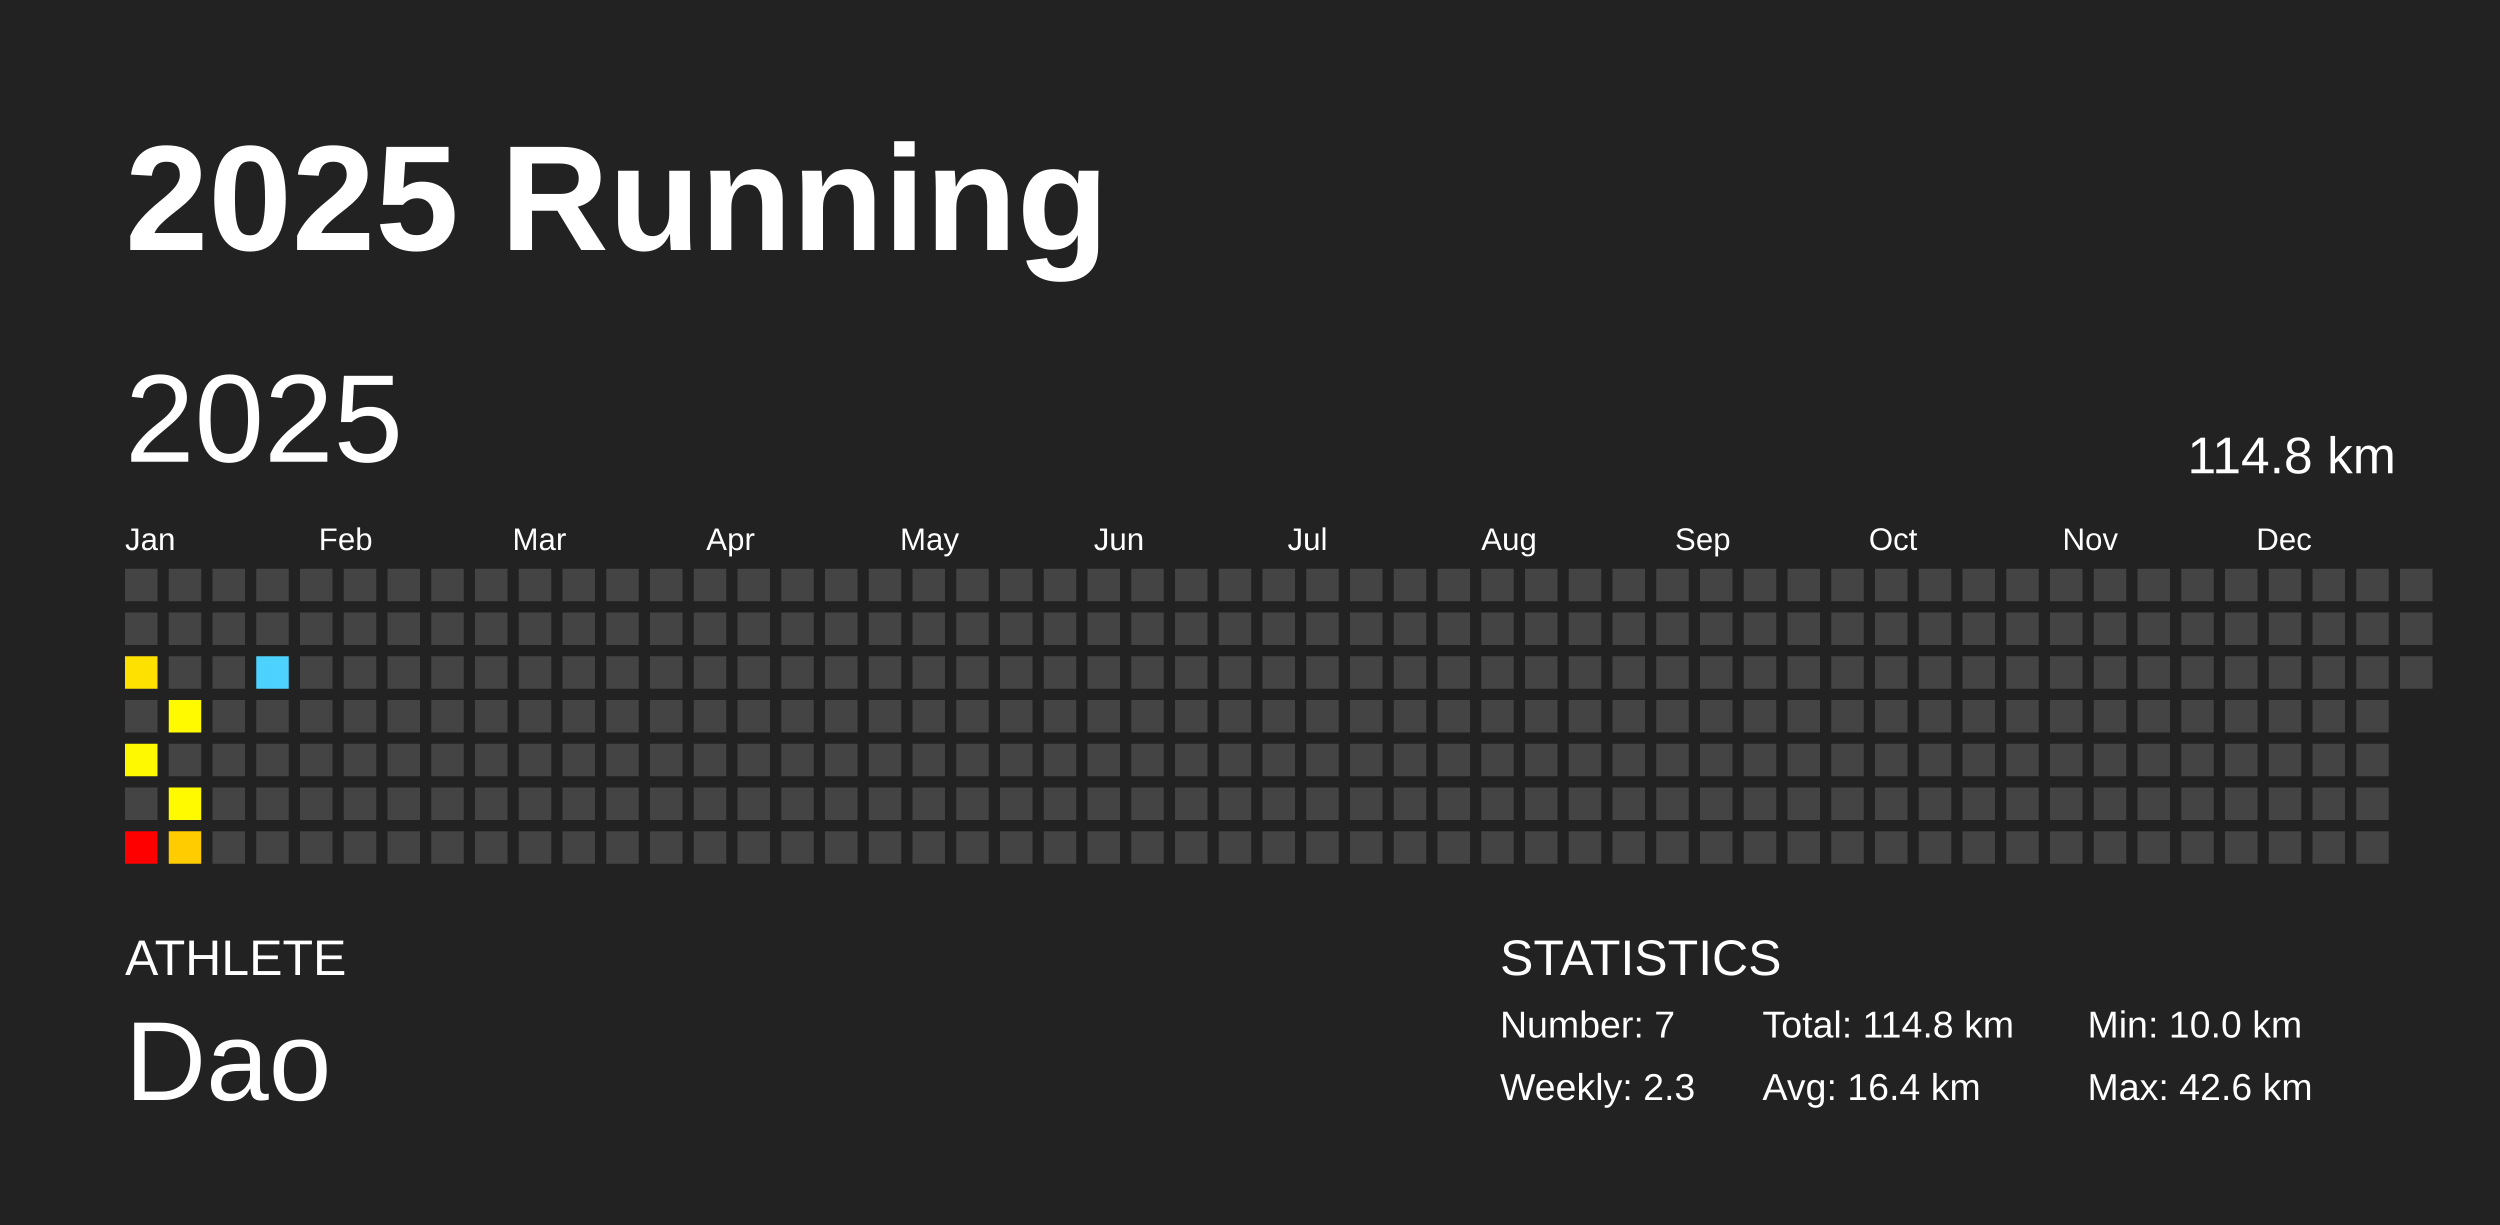
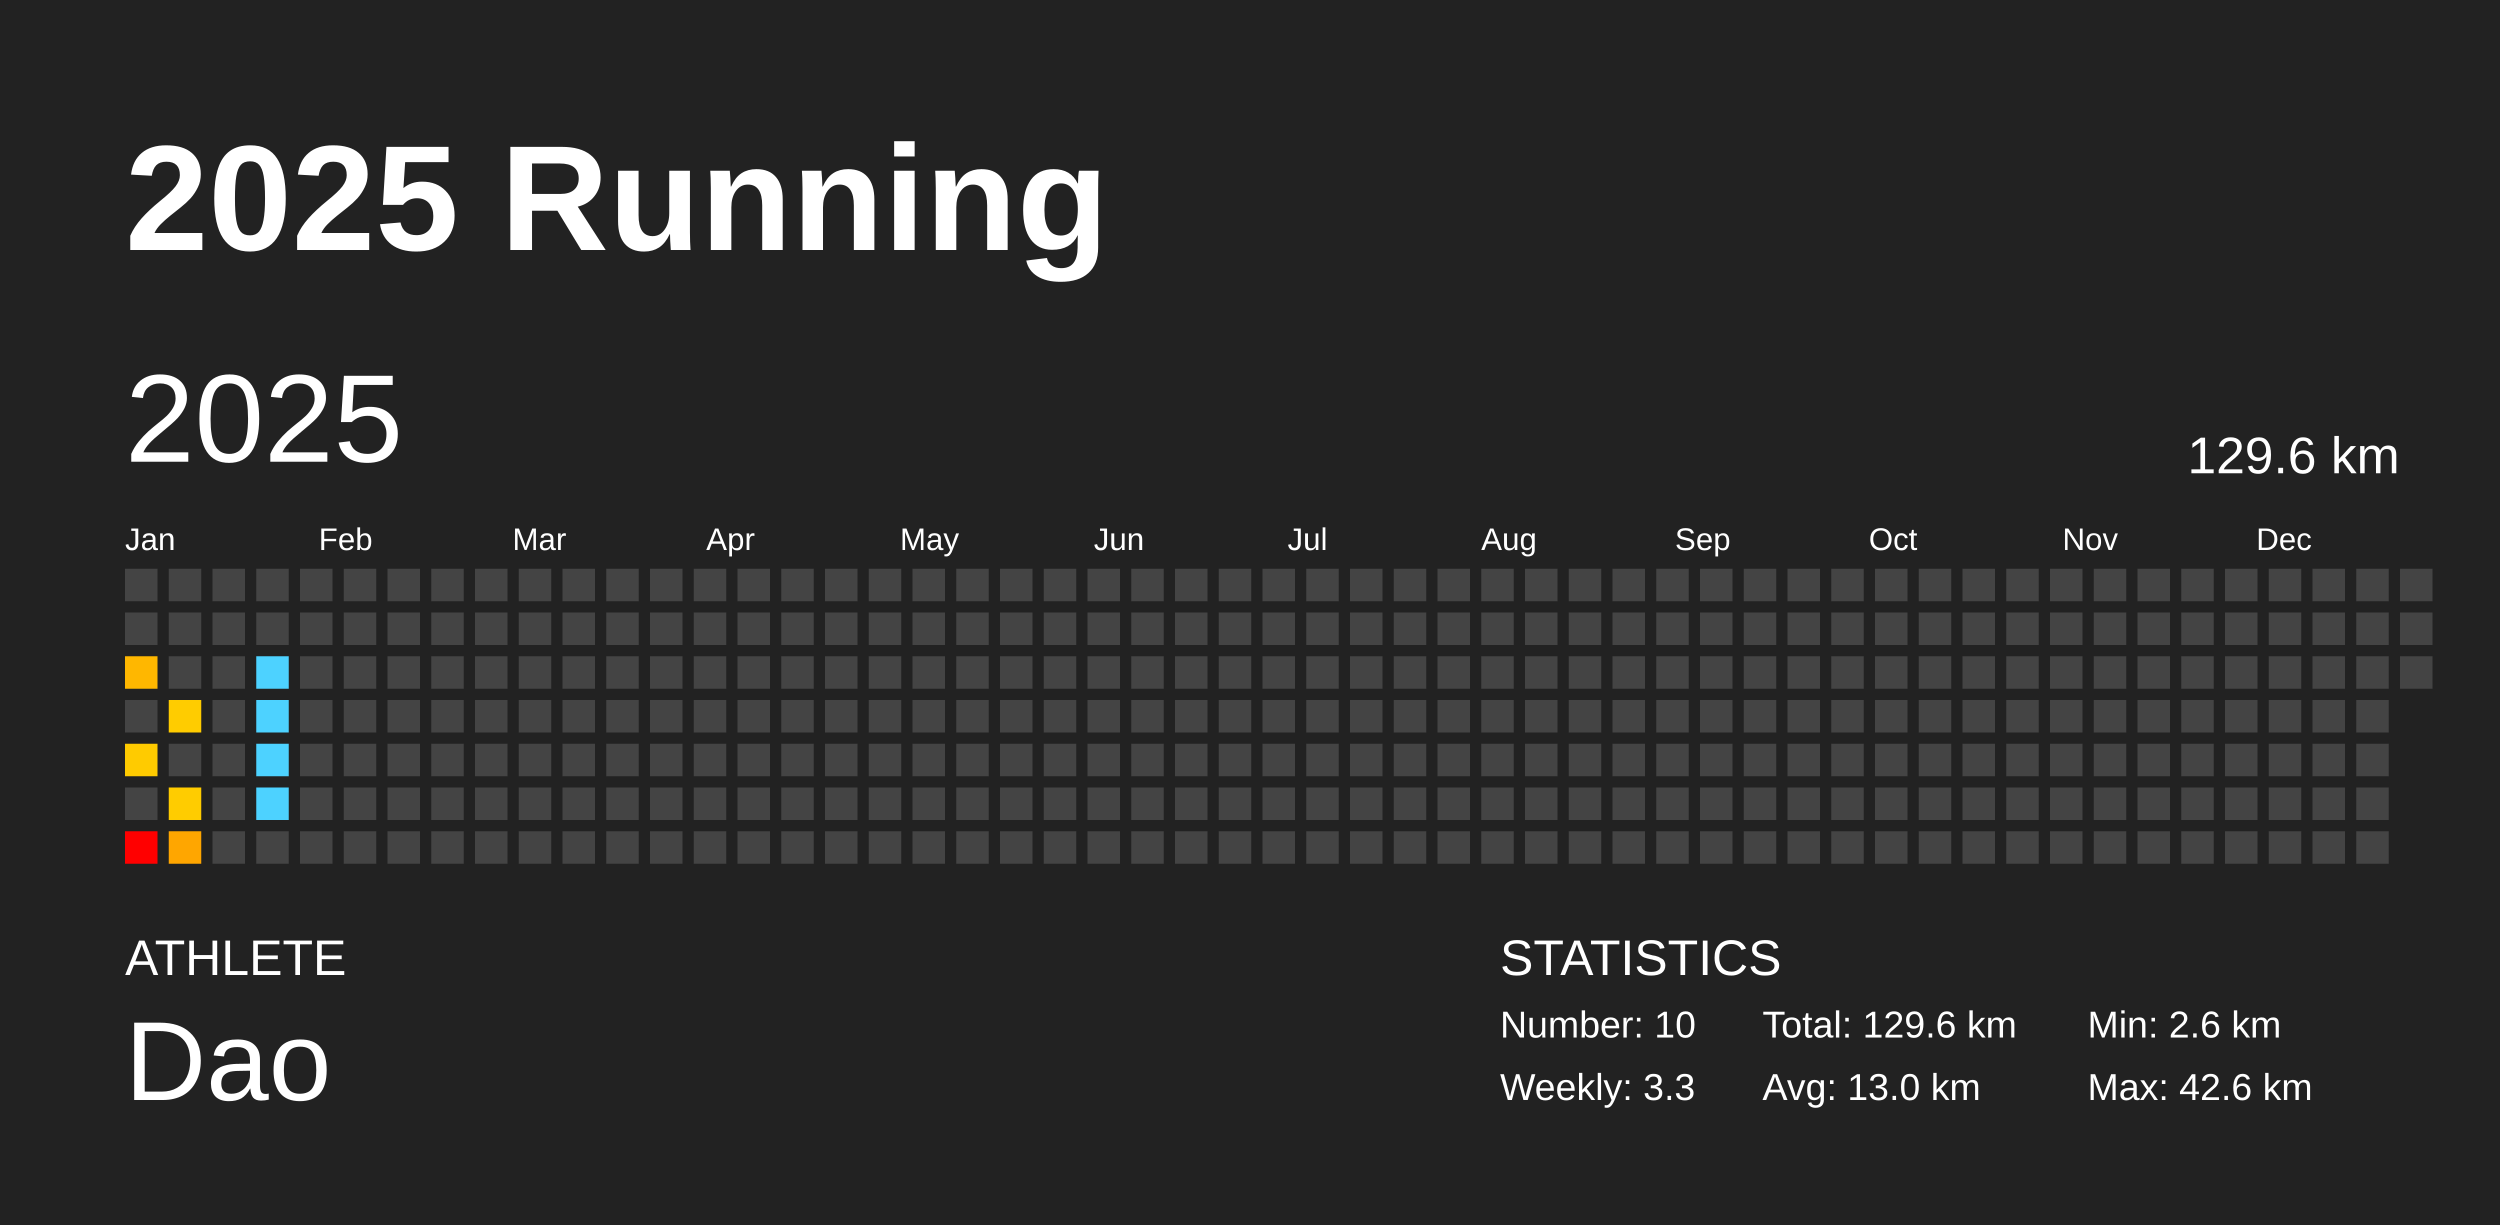
<svg xmlns="http://www.w3.org/2000/svg" baseProfile="full" height="98mm" version="1.1" viewBox="0,0,200,98" width="200mm">
  <defs />
  <rect fill="#222222" height="98" width="200" x="0" y="0" />
  <text fill="#FFFFFF" style="font-size:12px; font-family:Arial; font-weight:bold;" x="10" y="20">2025 Running</text>
  <text fill="#FFFFFF" style="font-size:4px; font-family:Arial" x="10" y="78">ATHLETE</text>
  <text fill="#FFFFFF" style="font-size:9px; font-family:Arial" x="10" y="88">Dao</text>
  <text fill="#FFFFFF" style="font-size:4px; font-family:Arial" x="120" y="78">STATISTICS</text>
-   <text fill="#FFFFFF" style="font-size:3px; font-family:Arial" x="120" y="83">Number: 7</text>
-   <text fill="#FFFFFF" style="font-size:3px; font-family:Arial" x="120" y="88">Weekly: 2.3</text>
-   <text fill="#FFFFFF" style="font-size:3px; font-family:Arial" x="141" y="83">Total: 114.8 km</text>
-   <text fill="#FFFFFF" style="font-size:3px; font-family:Arial" x="141" y="88">Avg: 16.4 km</text>
-   <text fill="#FFFFFF" style="font-size:3px; font-family:Arial" x="167" y="83">Min: 10.0 km</text>
+   <text fill="#FFFFFF" style="font-size:3px; font-family:Arial" x="120" y="83">Number: 10</text>
+   <text fill="#FFFFFF" style="font-size:3px; font-family:Arial" x="120" y="88">Weekly: 3.3</text>
+   <text fill="#FFFFFF" style="font-size:3px; font-family:Arial" x="141" y="83">Total: 129.6 km</text>
+   <text fill="#FFFFFF" style="font-size:3px; font-family:Arial" x="141" y="88">Avg: 13.0 km</text>
+   <text fill="#FFFFFF" style="font-size:3px; font-family:Arial" x="167" y="83">Min: 2.6 km</text>
  <text fill="#FFFFFF" style="font-size:3px; font-family:Arial" x="167" y="88">Max: 42.6 km</text>
  <text dominant-baseline="hanging" fill="#FFFFFF" style="font-size:10.0px; font-family:Arial;" x="10" y="30">2025</text>
-   <text dominant-baseline="hanging" fill="#FFFFFF" style="font-size:4.125px; font-family:Arial;" x="175" y="35">114.8 km</text>
+   <text dominant-baseline="hanging" fill="#FFFFFF" style="font-size:4.125px; font-family:Arial;" x="175" y="35">129.6 km</text>
  <text fill="#FFFFFF" style="font-size:2.5px; font-family:Arial" x="10.0" y="44">Jan</text>
  <text fill="#FFFFFF" style="font-size:2.5px; font-family:Arial" x="25.5" y="44">Feb</text>
  <text fill="#FFFFFF" style="font-size:2.5px; font-family:Arial" x="41.0" y="44">Mar</text>
  <text fill="#FFFFFF" style="font-size:2.5px; font-family:Arial" x="56.5" y="44">Apr</text>
  <text fill="#FFFFFF" style="font-size:2.5px; font-family:Arial" x="72.0" y="44">May</text>
  <text fill="#FFFFFF" style="font-size:2.5px; font-family:Arial" x="87.5" y="44">Jun</text>
  <text fill="#FFFFFF" style="font-size:2.5px; font-family:Arial" x="103.0" y="44">Jul</text>
  <text fill="#FFFFFF" style="font-size:2.5px; font-family:Arial" x="118.5" y="44">Aug</text>
  <text fill="#FFFFFF" style="font-size:2.5px; font-family:Arial" x="134.0" y="44">Sep</text>
  <text fill="#FFFFFF" style="font-size:2.5px; font-family:Arial" x="149.5" y="44">Oct</text>
  <text fill="#FFFFFF" style="font-size:2.5px; font-family:Arial" x="165.0" y="44">Nov</text>
  <text fill="#FFFFFF" style="font-size:2.5px; font-family:Arial" x="180.5" y="44">Dec</text>
  <rect fill="#444444" height="2.6" width="2.6" x="10.0" y="45.5" />
  <rect fill="#444444" height="2.6" width="2.6" x="10.0" y="49.0" />
-   <rect fill="#ffe100" height="2.6" width="2.6" x="10.0" y="52.5" />
+   <rect fill="#ffb700" height="2.6" width="2.6" x="10.0" y="52.5" />
  <rect fill="#444444" height="2.6" width="2.6" x="10.0" y="56.0" />
-   <rect fill="#fff900" height="2.6" width="2.6" x="10.0" y="59.5" />
+   <rect fill="#ffcb00" height="2.6" width="2.6" x="10.0" y="59.5" />
  <rect fill="#444444" height="2.6" width="2.6" x="10.0" y="63.0" />
  <rect fill="red" height="2.6" width="2.6" x="10.0" y="66.5" />
  <rect fill="#444444" height="2.6" width="2.6" x="13.5" y="45.5" />
  <rect fill="#444444" height="2.6" width="2.6" x="13.5" y="49.0" />
  <rect fill="#444444" height="2.6" width="2.6" x="13.5" y="52.5" />
-   <rect fill="#fffa00" height="2.6" width="2.6" x="13.5" y="56.0" />
+   <rect fill="#ffcc00" height="2.6" width="2.6" x="13.5" y="56.0" />
  <rect fill="#444444" height="2.6" width="2.6" x="13.5" y="59.5" />
-   <rect fill="#fffa00" height="2.6" width="2.6" x="13.5" y="63.0" />
-   <rect fill="#ffcc00" height="2.6" width="2.6" x="13.5" y="66.5" />
+   <rect fill="#ffcc00" height="2.6" width="2.6" x="13.5" y="63.0" />
+   <rect fill="#ffa600" height="2.6" width="2.6" x="13.5" y="66.5" />
  <rect fill="#444444" height="2.6" width="2.6" x="17.0" y="45.5" />
  <rect fill="#444444" height="2.6" width="2.6" x="17.0" y="49.0" />
  <rect fill="#444444" height="2.6" width="2.6" x="17.0" y="52.5" />
  <rect fill="#444444" height="2.6" width="2.6" x="17.0" y="56.0" />
  <rect fill="#444444" height="2.6" width="2.6" x="17.0" y="59.5" />
  <rect fill="#444444" height="2.6" width="2.6" x="17.0" y="63.0" />
  <rect fill="#444444" height="2.6" width="2.6" x="17.0" y="66.5" />
  <rect fill="#444444" height="2.6" width="2.6" x="20.5" y="45.5" />
  <rect fill="#444444" height="2.6" width="2.6" x="20.5" y="49.0" />
  <rect fill="#4dd2ff" height="2.6" width="2.6" x="20.5" y="52.5" />
-   <rect fill="#444444" height="2.6" width="2.6" x="20.5" y="56.0" />
-   <rect fill="#444444" height="2.6" width="2.6" x="20.5" y="59.5" />
-   <rect fill="#444444" height="2.6" width="2.6" x="20.5" y="63.0" />
+   <rect fill="#4dd2ff" height="2.6" width="2.6" x="20.5" y="56.0" />
+   <rect fill="#4dd2ff" height="2.6" width="2.6" x="20.5" y="59.5" />
+   <rect fill="#4dd2ff" height="2.6" width="2.6" x="20.5" y="63.0" />
  <rect fill="#444444" height="2.6" width="2.6" x="20.5" y="66.5" />
  <rect fill="#444444" height="2.6" width="2.6" x="24.0" y="45.5" />
  <rect fill="#444444" height="2.6" width="2.6" x="24.0" y="49.0" />
  <rect fill="#444444" height="2.6" width="2.6" x="24.0" y="52.5" />
  <rect fill="#444444" height="2.6" width="2.6" x="24.0" y="56.0" />
  <rect fill="#444444" height="2.6" width="2.6" x="24.0" y="59.5" />
  <rect fill="#444444" height="2.6" width="2.6" x="24.0" y="63.0" />
  <rect fill="#444444" height="2.6" width="2.6" x="24.0" y="66.5" />
  <rect fill="#444444" height="2.6" width="2.6" x="27.5" y="45.5" />
  <rect fill="#444444" height="2.6" width="2.6" x="27.5" y="49.0" />
  <rect fill="#444444" height="2.6" width="2.6" x="27.5" y="52.5" />
  <rect fill="#444444" height="2.6" width="2.6" x="27.5" y="56.0" />
  <rect fill="#444444" height="2.6" width="2.6" x="27.5" y="59.5" />
  <rect fill="#444444" height="2.6" width="2.6" x="27.5" y="63.0" />
  <rect fill="#444444" height="2.6" width="2.6" x="27.5" y="66.5" />
  <rect fill="#444444" height="2.6" width="2.6" x="31.0" y="45.5" />
  <rect fill="#444444" height="2.6" width="2.6" x="31.0" y="49.0" />
  <rect fill="#444444" height="2.6" width="2.6" x="31.0" y="52.5" />
  <rect fill="#444444" height="2.6" width="2.6" x="31.0" y="56.0" />
  <rect fill="#444444" height="2.6" width="2.6" x="31.0" y="59.5" />
  <rect fill="#444444" height="2.6" width="2.6" x="31.0" y="63.0" />
  <rect fill="#444444" height="2.6" width="2.6" x="31.0" y="66.5" />
  <rect fill="#444444" height="2.6" width="2.6" x="34.5" y="45.5" />
  <rect fill="#444444" height="2.6" width="2.6" x="34.5" y="49.0" />
  <rect fill="#444444" height="2.6" width="2.6" x="34.5" y="52.5" />
  <rect fill="#444444" height="2.6" width="2.6" x="34.5" y="56.0" />
  <rect fill="#444444" height="2.6" width="2.6" x="34.5" y="59.5" />
  <rect fill="#444444" height="2.6" width="2.6" x="34.5" y="63.0" />
  <rect fill="#444444" height="2.6" width="2.6" x="34.5" y="66.5" />
  <rect fill="#444444" height="2.6" width="2.6" x="38.0" y="45.5" />
  <rect fill="#444444" height="2.6" width="2.6" x="38.0" y="49.0" />
  <rect fill="#444444" height="2.6" width="2.6" x="38.0" y="52.5" />
  <rect fill="#444444" height="2.6" width="2.6" x="38.0" y="56.0" />
  <rect fill="#444444" height="2.6" width="2.6" x="38.0" y="59.5" />
  <rect fill="#444444" height="2.6" width="2.6" x="38.0" y="63.0" />
  <rect fill="#444444" height="2.6" width="2.6" x="38.0" y="66.5" />
  <rect fill="#444444" height="2.6" width="2.6" x="41.5" y="45.5" />
  <rect fill="#444444" height="2.6" width="2.6" x="41.5" y="49.0" />
  <rect fill="#444444" height="2.6" width="2.6" x="41.5" y="52.5" />
  <rect fill="#444444" height="2.6" width="2.6" x="41.5" y="56.0" />
  <rect fill="#444444" height="2.6" width="2.6" x="41.5" y="59.5" />
  <rect fill="#444444" height="2.6" width="2.6" x="41.5" y="63.0" />
  <rect fill="#444444" height="2.6" width="2.6" x="41.5" y="66.5" />
  <rect fill="#444444" height="2.6" width="2.6" x="45.0" y="45.5" />
  <rect fill="#444444" height="2.6" width="2.6" x="45.0" y="49.0" />
  <rect fill="#444444" height="2.6" width="2.6" x="45.0" y="52.5" />
  <rect fill="#444444" height="2.6" width="2.6" x="45.0" y="56.0" />
  <rect fill="#444444" height="2.6" width="2.6" x="45.0" y="59.5" />
  <rect fill="#444444" height="2.6" width="2.6" x="45.0" y="63.0" />
  <rect fill="#444444" height="2.6" width="2.6" x="45.0" y="66.5" />
  <rect fill="#444444" height="2.6" width="2.6" x="48.5" y="45.5" />
  <rect fill="#444444" height="2.6" width="2.6" x="48.5" y="49.0" />
  <rect fill="#444444" height="2.6" width="2.6" x="48.5" y="52.5" />
  <rect fill="#444444" height="2.6" width="2.6" x="48.5" y="56.0" />
  <rect fill="#444444" height="2.6" width="2.6" x="48.5" y="59.5" />
  <rect fill="#444444" height="2.6" width="2.6" x="48.5" y="63.0" />
  <rect fill="#444444" height="2.6" width="2.6" x="48.5" y="66.5" />
  <rect fill="#444444" height="2.6" width="2.6" x="52.0" y="45.5" />
  <rect fill="#444444" height="2.6" width="2.6" x="52.0" y="49.0" />
  <rect fill="#444444" height="2.6" width="2.6" x="52.0" y="52.5" />
  <rect fill="#444444" height="2.6" width="2.6" x="52.0" y="56.0" />
  <rect fill="#444444" height="2.6" width="2.6" x="52.0" y="59.5" />
  <rect fill="#444444" height="2.6" width="2.6" x="52.0" y="63.0" />
  <rect fill="#444444" height="2.6" width="2.6" x="52.0" y="66.5" />
  <rect fill="#444444" height="2.6" width="2.6" x="55.5" y="45.5" />
  <rect fill="#444444" height="2.6" width="2.6" x="55.5" y="49.0" />
  <rect fill="#444444" height="2.6" width="2.6" x="55.5" y="52.5" />
  <rect fill="#444444" height="2.6" width="2.6" x="55.5" y="56.0" />
  <rect fill="#444444" height="2.6" width="2.6" x="55.5" y="59.5" />
  <rect fill="#444444" height="2.6" width="2.6" x="55.5" y="63.0" />
  <rect fill="#444444" height="2.6" width="2.6" x="55.5" y="66.5" />
  <rect fill="#444444" height="2.6" width="2.6" x="59.0" y="45.5" />
  <rect fill="#444444" height="2.6" width="2.6" x="59.0" y="49.0" />
  <rect fill="#444444" height="2.6" width="2.6" x="59.0" y="52.5" />
  <rect fill="#444444" height="2.6" width="2.6" x="59.0" y="56.0" />
  <rect fill="#444444" height="2.6" width="2.6" x="59.0" y="59.5" />
  <rect fill="#444444" height="2.6" width="2.6" x="59.0" y="63.0" />
  <rect fill="#444444" height="2.6" width="2.6" x="59.0" y="66.5" />
  <rect fill="#444444" height="2.6" width="2.6" x="62.5" y="45.5" />
  <rect fill="#444444" height="2.6" width="2.6" x="62.5" y="49.0" />
  <rect fill="#444444" height="2.6" width="2.6" x="62.5" y="52.5" />
  <rect fill="#444444" height="2.6" width="2.6" x="62.5" y="56.0" />
  <rect fill="#444444" height="2.6" width="2.6" x="62.5" y="59.5" />
  <rect fill="#444444" height="2.6" width="2.6" x="62.5" y="63.0" />
  <rect fill="#444444" height="2.6" width="2.6" x="62.5" y="66.5" />
  <rect fill="#444444" height="2.6" width="2.6" x="66.0" y="45.5" />
  <rect fill="#444444" height="2.6" width="2.6" x="66.0" y="49.0" />
  <rect fill="#444444" height="2.6" width="2.6" x="66.0" y="52.5" />
  <rect fill="#444444" height="2.6" width="2.6" x="66.0" y="56.0" />
  <rect fill="#444444" height="2.6" width="2.6" x="66.0" y="59.5" />
  <rect fill="#444444" height="2.6" width="2.6" x="66.0" y="63.0" />
  <rect fill="#444444" height="2.6" width="2.6" x="66.0" y="66.5" />
  <rect fill="#444444" height="2.6" width="2.6" x="69.5" y="45.5" />
  <rect fill="#444444" height="2.6" width="2.6" x="69.5" y="49.0" />
  <rect fill="#444444" height="2.6" width="2.6" x="69.5" y="52.5" />
  <rect fill="#444444" height="2.6" width="2.6" x="69.5" y="56.0" />
  <rect fill="#444444" height="2.6" width="2.6" x="69.5" y="59.5" />
  <rect fill="#444444" height="2.6" width="2.6" x="69.5" y="63.0" />
  <rect fill="#444444" height="2.6" width="2.6" x="69.5" y="66.5" />
  <rect fill="#444444" height="2.6" width="2.6" x="73.0" y="45.5" />
  <rect fill="#444444" height="2.6" width="2.6" x="73.0" y="49.0" />
  <rect fill="#444444" height="2.6" width="2.6" x="73.0" y="52.5" />
  <rect fill="#444444" height="2.6" width="2.6" x="73.0" y="56.0" />
  <rect fill="#444444" height="2.6" width="2.6" x="73.0" y="59.5" />
  <rect fill="#444444" height="2.6" width="2.6" x="73.0" y="63.0" />
  <rect fill="#444444" height="2.6" width="2.6" x="73.0" y="66.5" />
  <rect fill="#444444" height="2.6" width="2.6" x="76.5" y="45.5" />
  <rect fill="#444444" height="2.6" width="2.6" x="76.5" y="49.0" />
  <rect fill="#444444" height="2.6" width="2.6" x="76.5" y="52.5" />
  <rect fill="#444444" height="2.6" width="2.6" x="76.5" y="56.0" />
  <rect fill="#444444" height="2.6" width="2.6" x="76.5" y="59.5" />
  <rect fill="#444444" height="2.6" width="2.6" x="76.5" y="63.0" />
  <rect fill="#444444" height="2.6" width="2.6" x="76.5" y="66.5" />
  <rect fill="#444444" height="2.6" width="2.6" x="80.0" y="45.5" />
  <rect fill="#444444" height="2.6" width="2.6" x="80.0" y="49.0" />
  <rect fill="#444444" height="2.6" width="2.6" x="80.0" y="52.5" />
  <rect fill="#444444" height="2.6" width="2.6" x="80.0" y="56.0" />
  <rect fill="#444444" height="2.6" width="2.6" x="80.0" y="59.5" />
  <rect fill="#444444" height="2.6" width="2.6" x="80.0" y="63.0" />
  <rect fill="#444444" height="2.6" width="2.6" x="80.0" y="66.5" />
  <rect fill="#444444" height="2.6" width="2.6" x="83.5" y="45.5" />
  <rect fill="#444444" height="2.6" width="2.6" x="83.5" y="49.0" />
  <rect fill="#444444" height="2.6" width="2.6" x="83.5" y="52.5" />
  <rect fill="#444444" height="2.6" width="2.6" x="83.5" y="56.0" />
  <rect fill="#444444" height="2.6" width="2.6" x="83.5" y="59.5" />
  <rect fill="#444444" height="2.6" width="2.6" x="83.5" y="63.0" />
  <rect fill="#444444" height="2.6" width="2.6" x="83.5" y="66.5" />
  <rect fill="#444444" height="2.6" width="2.6" x="87.0" y="45.5" />
  <rect fill="#444444" height="2.6" width="2.6" x="87.0" y="49.0" />
  <rect fill="#444444" height="2.6" width="2.6" x="87.0" y="52.5" />
  <rect fill="#444444" height="2.6" width="2.6" x="87.0" y="56.0" />
  <rect fill="#444444" height="2.6" width="2.6" x="87.0" y="59.5" />
  <rect fill="#444444" height="2.6" width="2.6" x="87.0" y="63.0" />
  <rect fill="#444444" height="2.6" width="2.6" x="87.0" y="66.5" />
  <rect fill="#444444" height="2.6" width="2.6" x="90.5" y="45.5" />
  <rect fill="#444444" height="2.6" width="2.6" x="90.5" y="49.0" />
  <rect fill="#444444" height="2.6" width="2.6" x="90.5" y="52.5" />
  <rect fill="#444444" height="2.6" width="2.6" x="90.5" y="56.0" />
  <rect fill="#444444" height="2.6" width="2.6" x="90.5" y="59.5" />
  <rect fill="#444444" height="2.6" width="2.6" x="90.5" y="63.0" />
  <rect fill="#444444" height="2.6" width="2.6" x="90.5" y="66.5" />
  <rect fill="#444444" height="2.6" width="2.6" x="94.0" y="45.5" />
  <rect fill="#444444" height="2.6" width="2.6" x="94.0" y="49.0" />
  <rect fill="#444444" height="2.6" width="2.6" x="94.0" y="52.5" />
  <rect fill="#444444" height="2.6" width="2.6" x="94.0" y="56.0" />
  <rect fill="#444444" height="2.6" width="2.6" x="94.0" y="59.5" />
  <rect fill="#444444" height="2.6" width="2.6" x="94.0" y="63.0" />
  <rect fill="#444444" height="2.6" width="2.6" x="94.0" y="66.5" />
  <rect fill="#444444" height="2.6" width="2.6" x="97.5" y="45.5" />
  <rect fill="#444444" height="2.6" width="2.6" x="97.5" y="49.0" />
  <rect fill="#444444" height="2.6" width="2.6" x="97.5" y="52.5" />
  <rect fill="#444444" height="2.6" width="2.6" x="97.5" y="56.0" />
  <rect fill="#444444" height="2.6" width="2.6" x="97.5" y="59.5" />
  <rect fill="#444444" height="2.6" width="2.6" x="97.5" y="63.0" />
  <rect fill="#444444" height="2.6" width="2.6" x="97.5" y="66.5" />
  <rect fill="#444444" height="2.6" width="2.6" x="101.0" y="45.5" />
  <rect fill="#444444" height="2.6" width="2.6" x="101.0" y="49.0" />
  <rect fill="#444444" height="2.6" width="2.6" x="101.0" y="52.5" />
  <rect fill="#444444" height="2.6" width="2.6" x="101.0" y="56.0" />
  <rect fill="#444444" height="2.6" width="2.6" x="101.0" y="59.5" />
  <rect fill="#444444" height="2.6" width="2.6" x="101.0" y="63.0" />
  <rect fill="#444444" height="2.6" width="2.6" x="101.0" y="66.5" />
  <rect fill="#444444" height="2.6" width="2.6" x="104.5" y="45.5" />
  <rect fill="#444444" height="2.6" width="2.6" x="104.5" y="49.0" />
  <rect fill="#444444" height="2.6" width="2.6" x="104.5" y="52.5" />
  <rect fill="#444444" height="2.6" width="2.6" x="104.5" y="56.0" />
  <rect fill="#444444" height="2.6" width="2.6" x="104.5" y="59.5" />
  <rect fill="#444444" height="2.6" width="2.6" x="104.5" y="63.0" />
  <rect fill="#444444" height="2.6" width="2.6" x="104.5" y="66.5" />
  <rect fill="#444444" height="2.6" width="2.6" x="108.0" y="45.5" />
  <rect fill="#444444" height="2.6" width="2.6" x="108.0" y="49.0" />
  <rect fill="#444444" height="2.6" width="2.6" x="108.0" y="52.5" />
  <rect fill="#444444" height="2.6" width="2.6" x="108.0" y="56.0" />
  <rect fill="#444444" height="2.6" width="2.6" x="108.0" y="59.5" />
  <rect fill="#444444" height="2.6" width="2.6" x="108.0" y="63.0" />
  <rect fill="#444444" height="2.6" width="2.6" x="108.0" y="66.5" />
  <rect fill="#444444" height="2.6" width="2.6" x="111.5" y="45.5" />
  <rect fill="#444444" height="2.6" width="2.6" x="111.5" y="49.0" />
  <rect fill="#444444" height="2.6" width="2.6" x="111.5" y="52.5" />
  <rect fill="#444444" height="2.6" width="2.6" x="111.5" y="56.0" />
  <rect fill="#444444" height="2.6" width="2.6" x="111.5" y="59.5" />
  <rect fill="#444444" height="2.6" width="2.6" x="111.5" y="63.0" />
  <rect fill="#444444" height="2.6" width="2.6" x="111.5" y="66.5" />
  <rect fill="#444444" height="2.6" width="2.6" x="115.0" y="45.5" />
  <rect fill="#444444" height="2.6" width="2.6" x="115.0" y="49.0" />
  <rect fill="#444444" height="2.6" width="2.6" x="115.0" y="52.5" />
  <rect fill="#444444" height="2.6" width="2.6" x="115.0" y="56.0" />
  <rect fill="#444444" height="2.6" width="2.6" x="115.0" y="59.5" />
  <rect fill="#444444" height="2.6" width="2.6" x="115.0" y="63.0" />
  <rect fill="#444444" height="2.6" width="2.6" x="115.0" y="66.5" />
  <rect fill="#444444" height="2.6" width="2.6" x="118.5" y="45.5" />
  <rect fill="#444444" height="2.6" width="2.6" x="118.5" y="49.0" />
  <rect fill="#444444" height="2.6" width="2.6" x="118.5" y="52.5" />
  <rect fill="#444444" height="2.6" width="2.6" x="118.5" y="56.0" />
  <rect fill="#444444" height="2.6" width="2.6" x="118.5" y="59.5" />
  <rect fill="#444444" height="2.6" width="2.6" x="118.5" y="63.0" />
  <rect fill="#444444" height="2.6" width="2.6" x="118.5" y="66.5" />
  <rect fill="#444444" height="2.6" width="2.6" x="122.0" y="45.5" />
  <rect fill="#444444" height="2.6" width="2.6" x="122.0" y="49.0" />
  <rect fill="#444444" height="2.6" width="2.6" x="122.0" y="52.5" />
  <rect fill="#444444" height="2.6" width="2.6" x="122.0" y="56.0" />
  <rect fill="#444444" height="2.6" width="2.6" x="122.0" y="59.5" />
  <rect fill="#444444" height="2.6" width="2.6" x="122.0" y="63.0" />
  <rect fill="#444444" height="2.6" width="2.6" x="122.0" y="66.5" />
  <rect fill="#444444" height="2.6" width="2.6" x="125.5" y="45.5" />
  <rect fill="#444444" height="2.6" width="2.6" x="125.5" y="49.0" />
  <rect fill="#444444" height="2.6" width="2.6" x="125.5" y="52.5" />
  <rect fill="#444444" height="2.6" width="2.6" x="125.5" y="56.0" />
  <rect fill="#444444" height="2.6" width="2.6" x="125.5" y="59.5" />
  <rect fill="#444444" height="2.6" width="2.6" x="125.5" y="63.0" />
  <rect fill="#444444" height="2.6" width="2.6" x="125.5" y="66.5" />
  <rect fill="#444444" height="2.6" width="2.6" x="129.0" y="45.5" />
  <rect fill="#444444" height="2.6" width="2.6" x="129.0" y="49.0" />
  <rect fill="#444444" height="2.6" width="2.6" x="129.0" y="52.5" />
  <rect fill="#444444" height="2.6" width="2.6" x="129.0" y="56.0" />
  <rect fill="#444444" height="2.6" width="2.6" x="129.0" y="59.5" />
  <rect fill="#444444" height="2.6" width="2.6" x="129.0" y="63.0" />
  <rect fill="#444444" height="2.6" width="2.6" x="129.0" y="66.5" />
  <rect fill="#444444" height="2.6" width="2.6" x="132.5" y="45.5" />
  <rect fill="#444444" height="2.6" width="2.6" x="132.5" y="49.0" />
  <rect fill="#444444" height="2.6" width="2.6" x="132.5" y="52.5" />
  <rect fill="#444444" height="2.6" width="2.6" x="132.5" y="56.0" />
  <rect fill="#444444" height="2.6" width="2.6" x="132.5" y="59.5" />
  <rect fill="#444444" height="2.6" width="2.6" x="132.5" y="63.0" />
  <rect fill="#444444" height="2.6" width="2.6" x="132.5" y="66.5" />
  <rect fill="#444444" height="2.6" width="2.6" x="136.0" y="45.5" />
  <rect fill="#444444" height="2.6" width="2.6" x="136.0" y="49.0" />
  <rect fill="#444444" height="2.6" width="2.6" x="136.0" y="52.5" />
  <rect fill="#444444" height="2.6" width="2.6" x="136.0" y="56.0" />
  <rect fill="#444444" height="2.6" width="2.6" x="136.0" y="59.5" />
  <rect fill="#444444" height="2.6" width="2.6" x="136.0" y="63.0" />
  <rect fill="#444444" height="2.6" width="2.6" x="136.0" y="66.5" />
  <rect fill="#444444" height="2.6" width="2.6" x="139.5" y="45.5" />
  <rect fill="#444444" height="2.6" width="2.6" x="139.5" y="49.0" />
  <rect fill="#444444" height="2.6" width="2.6" x="139.5" y="52.5" />
  <rect fill="#444444" height="2.6" width="2.6" x="139.5" y="56.0" />
  <rect fill="#444444" height="2.6" width="2.6" x="139.5" y="59.5" />
  <rect fill="#444444" height="2.6" width="2.6" x="139.5" y="63.0" />
  <rect fill="#444444" height="2.6" width="2.6" x="139.5" y="66.5" />
  <rect fill="#444444" height="2.6" width="2.6" x="143.0" y="45.5" />
  <rect fill="#444444" height="2.6" width="2.6" x="143.0" y="49.0" />
  <rect fill="#444444" height="2.6" width="2.6" x="143.0" y="52.5" />
  <rect fill="#444444" height="2.6" width="2.6" x="143.0" y="56.0" />
  <rect fill="#444444" height="2.6" width="2.6" x="143.0" y="59.5" />
  <rect fill="#444444" height="2.6" width="2.6" x="143.0" y="63.0" />
  <rect fill="#444444" height="2.6" width="2.6" x="143.0" y="66.5" />
  <rect fill="#444444" height="2.6" width="2.6" x="146.5" y="45.5" />
  <rect fill="#444444" height="2.6" width="2.6" x="146.5" y="49.0" />
  <rect fill="#444444" height="2.6" width="2.6" x="146.5" y="52.5" />
  <rect fill="#444444" height="2.6" width="2.6" x="146.5" y="56.0" />
  <rect fill="#444444" height="2.6" width="2.6" x="146.5" y="59.5" />
  <rect fill="#444444" height="2.6" width="2.6" x="146.5" y="63.0" />
  <rect fill="#444444" height="2.6" width="2.6" x="146.5" y="66.5" />
  <rect fill="#444444" height="2.6" width="2.6" x="150.0" y="45.5" />
  <rect fill="#444444" height="2.6" width="2.6" x="150.0" y="49.0" />
  <rect fill="#444444" height="2.6" width="2.6" x="150.0" y="52.5" />
  <rect fill="#444444" height="2.6" width="2.6" x="150.0" y="56.0" />
  <rect fill="#444444" height="2.6" width="2.6" x="150.0" y="59.5" />
  <rect fill="#444444" height="2.6" width="2.6" x="150.0" y="63.0" />
  <rect fill="#444444" height="2.6" width="2.6" x="150.0" y="66.5" />
  <rect fill="#444444" height="2.6" width="2.6" x="153.5" y="45.5" />
  <rect fill="#444444" height="2.6" width="2.6" x="153.5" y="49.0" />
  <rect fill="#444444" height="2.6" width="2.6" x="153.5" y="52.5" />
  <rect fill="#444444" height="2.6" width="2.6" x="153.5" y="56.0" />
  <rect fill="#444444" height="2.6" width="2.6" x="153.5" y="59.5" />
  <rect fill="#444444" height="2.6" width="2.6" x="153.5" y="63.0" />
  <rect fill="#444444" height="2.6" width="2.6" x="153.5" y="66.5" />
  <rect fill="#444444" height="2.6" width="2.6" x="157.0" y="45.5" />
  <rect fill="#444444" height="2.6" width="2.6" x="157.0" y="49.0" />
  <rect fill="#444444" height="2.6" width="2.6" x="157.0" y="52.5" />
  <rect fill="#444444" height="2.6" width="2.6" x="157.0" y="56.0" />
  <rect fill="#444444" height="2.6" width="2.6" x="157.0" y="59.5" />
  <rect fill="#444444" height="2.6" width="2.6" x="157.0" y="63.0" />
  <rect fill="#444444" height="2.6" width="2.6" x="157.0" y="66.5" />
  <rect fill="#444444" height="2.6" width="2.6" x="160.5" y="45.5" />
  <rect fill="#444444" height="2.6" width="2.6" x="160.5" y="49.0" />
  <rect fill="#444444" height="2.6" width="2.6" x="160.5" y="52.5" />
  <rect fill="#444444" height="2.6" width="2.6" x="160.5" y="56.0" />
  <rect fill="#444444" height="2.6" width="2.6" x="160.5" y="59.5" />
  <rect fill="#444444" height="2.6" width="2.6" x="160.5" y="63.0" />
  <rect fill="#444444" height="2.6" width="2.6" x="160.5" y="66.5" />
  <rect fill="#444444" height="2.6" width="2.6" x="164.0" y="45.5" />
  <rect fill="#444444" height="2.6" width="2.6" x="164.0" y="49.0" />
  <rect fill="#444444" height="2.6" width="2.6" x="164.0" y="52.5" />
  <rect fill="#444444" height="2.6" width="2.6" x="164.0" y="56.0" />
  <rect fill="#444444" height="2.6" width="2.6" x="164.0" y="59.5" />
  <rect fill="#444444" height="2.6" width="2.6" x="164.0" y="63.0" />
  <rect fill="#444444" height="2.6" width="2.6" x="164.0" y="66.5" />
  <rect fill="#444444" height="2.6" width="2.6" x="167.5" y="45.5" />
  <rect fill="#444444" height="2.6" width="2.6" x="167.5" y="49.0" />
  <rect fill="#444444" height="2.6" width="2.6" x="167.5" y="52.5" />
  <rect fill="#444444" height="2.6" width="2.6" x="167.5" y="56.0" />
  <rect fill="#444444" height="2.6" width="2.6" x="167.5" y="59.5" />
  <rect fill="#444444" height="2.6" width="2.6" x="167.5" y="63.0" />
  <rect fill="#444444" height="2.6" width="2.6" x="167.5" y="66.5" />
  <rect fill="#444444" height="2.6" width="2.6" x="171.0" y="45.5" />
  <rect fill="#444444" height="2.6" width="2.6" x="171.0" y="49.0" />
  <rect fill="#444444" height="2.6" width="2.6" x="171.0" y="52.5" />
  <rect fill="#444444" height="2.6" width="2.6" x="171.0" y="56.0" />
  <rect fill="#444444" height="2.6" width="2.6" x="171.0" y="59.5" />
  <rect fill="#444444" height="2.6" width="2.6" x="171.0" y="63.0" />
  <rect fill="#444444" height="2.6" width="2.6" x="171.0" y="66.5" />
  <rect fill="#444444" height="2.6" width="2.6" x="174.5" y="45.5" />
  <rect fill="#444444" height="2.6" width="2.6" x="174.5" y="49.0" />
  <rect fill="#444444" height="2.6" width="2.6" x="174.5" y="52.5" />
  <rect fill="#444444" height="2.6" width="2.6" x="174.5" y="56.0" />
  <rect fill="#444444" height="2.6" width="2.6" x="174.5" y="59.5" />
  <rect fill="#444444" height="2.6" width="2.6" x="174.5" y="63.0" />
  <rect fill="#444444" height="2.6" width="2.6" x="174.5" y="66.5" />
  <rect fill="#444444" height="2.6" width="2.6" x="178.0" y="45.5" />
  <rect fill="#444444" height="2.6" width="2.6" x="178.0" y="49.0" />
  <rect fill="#444444" height="2.6" width="2.6" x="178.0" y="52.5" />
  <rect fill="#444444" height="2.6" width="2.6" x="178.0" y="56.0" />
  <rect fill="#444444" height="2.6" width="2.6" x="178.0" y="59.5" />
  <rect fill="#444444" height="2.6" width="2.6" x="178.0" y="63.0" />
  <rect fill="#444444" height="2.6" width="2.6" x="178.0" y="66.5" />
  <rect fill="#444444" height="2.6" width="2.6" x="181.5" y="45.5" />
  <rect fill="#444444" height="2.6" width="2.6" x="181.5" y="49.0" />
  <rect fill="#444444" height="2.6" width="2.6" x="181.5" y="52.5" />
  <rect fill="#444444" height="2.6" width="2.6" x="181.5" y="56.0" />
  <rect fill="#444444" height="2.6" width="2.6" x="181.5" y="59.5" />
  <rect fill="#444444" height="2.6" width="2.6" x="181.5" y="63.0" />
  <rect fill="#444444" height="2.6" width="2.6" x="181.5" y="66.5" />
  <rect fill="#444444" height="2.6" width="2.6" x="185.0" y="45.5" />
  <rect fill="#444444" height="2.6" width="2.6" x="185.0" y="49.0" />
  <rect fill="#444444" height="2.6" width="2.6" x="185.0" y="52.5" />
  <rect fill="#444444" height="2.6" width="2.6" x="185.0" y="56.0" />
  <rect fill="#444444" height="2.6" width="2.6" x="185.0" y="59.5" />
  <rect fill="#444444" height="2.6" width="2.6" x="185.0" y="63.0" />
  <rect fill="#444444" height="2.6" width="2.6" x="185.0" y="66.5" />
  <rect fill="#444444" height="2.6" width="2.6" x="188.5" y="45.5" />
  <rect fill="#444444" height="2.6" width="2.6" x="188.5" y="49.0" />
  <rect fill="#444444" height="2.6" width="2.6" x="188.5" y="52.5" />
  <rect fill="#444444" height="2.6" width="2.6" x="188.5" y="56.0" />
  <rect fill="#444444" height="2.6" width="2.6" x="188.5" y="59.5" />
  <rect fill="#444444" height="2.6" width="2.6" x="188.5" y="63.0" />
  <rect fill="#444444" height="2.6" width="2.6" x="188.5" y="66.5" />
  <rect fill="#444444" height="2.6" width="2.6" x="192.0" y="45.5" />
  <rect fill="#444444" height="2.6" width="2.6" x="192.0" y="49.0" />
  <rect fill="#444444" height="2.6" width="2.6" x="192.0" y="52.5" />
</svg>
